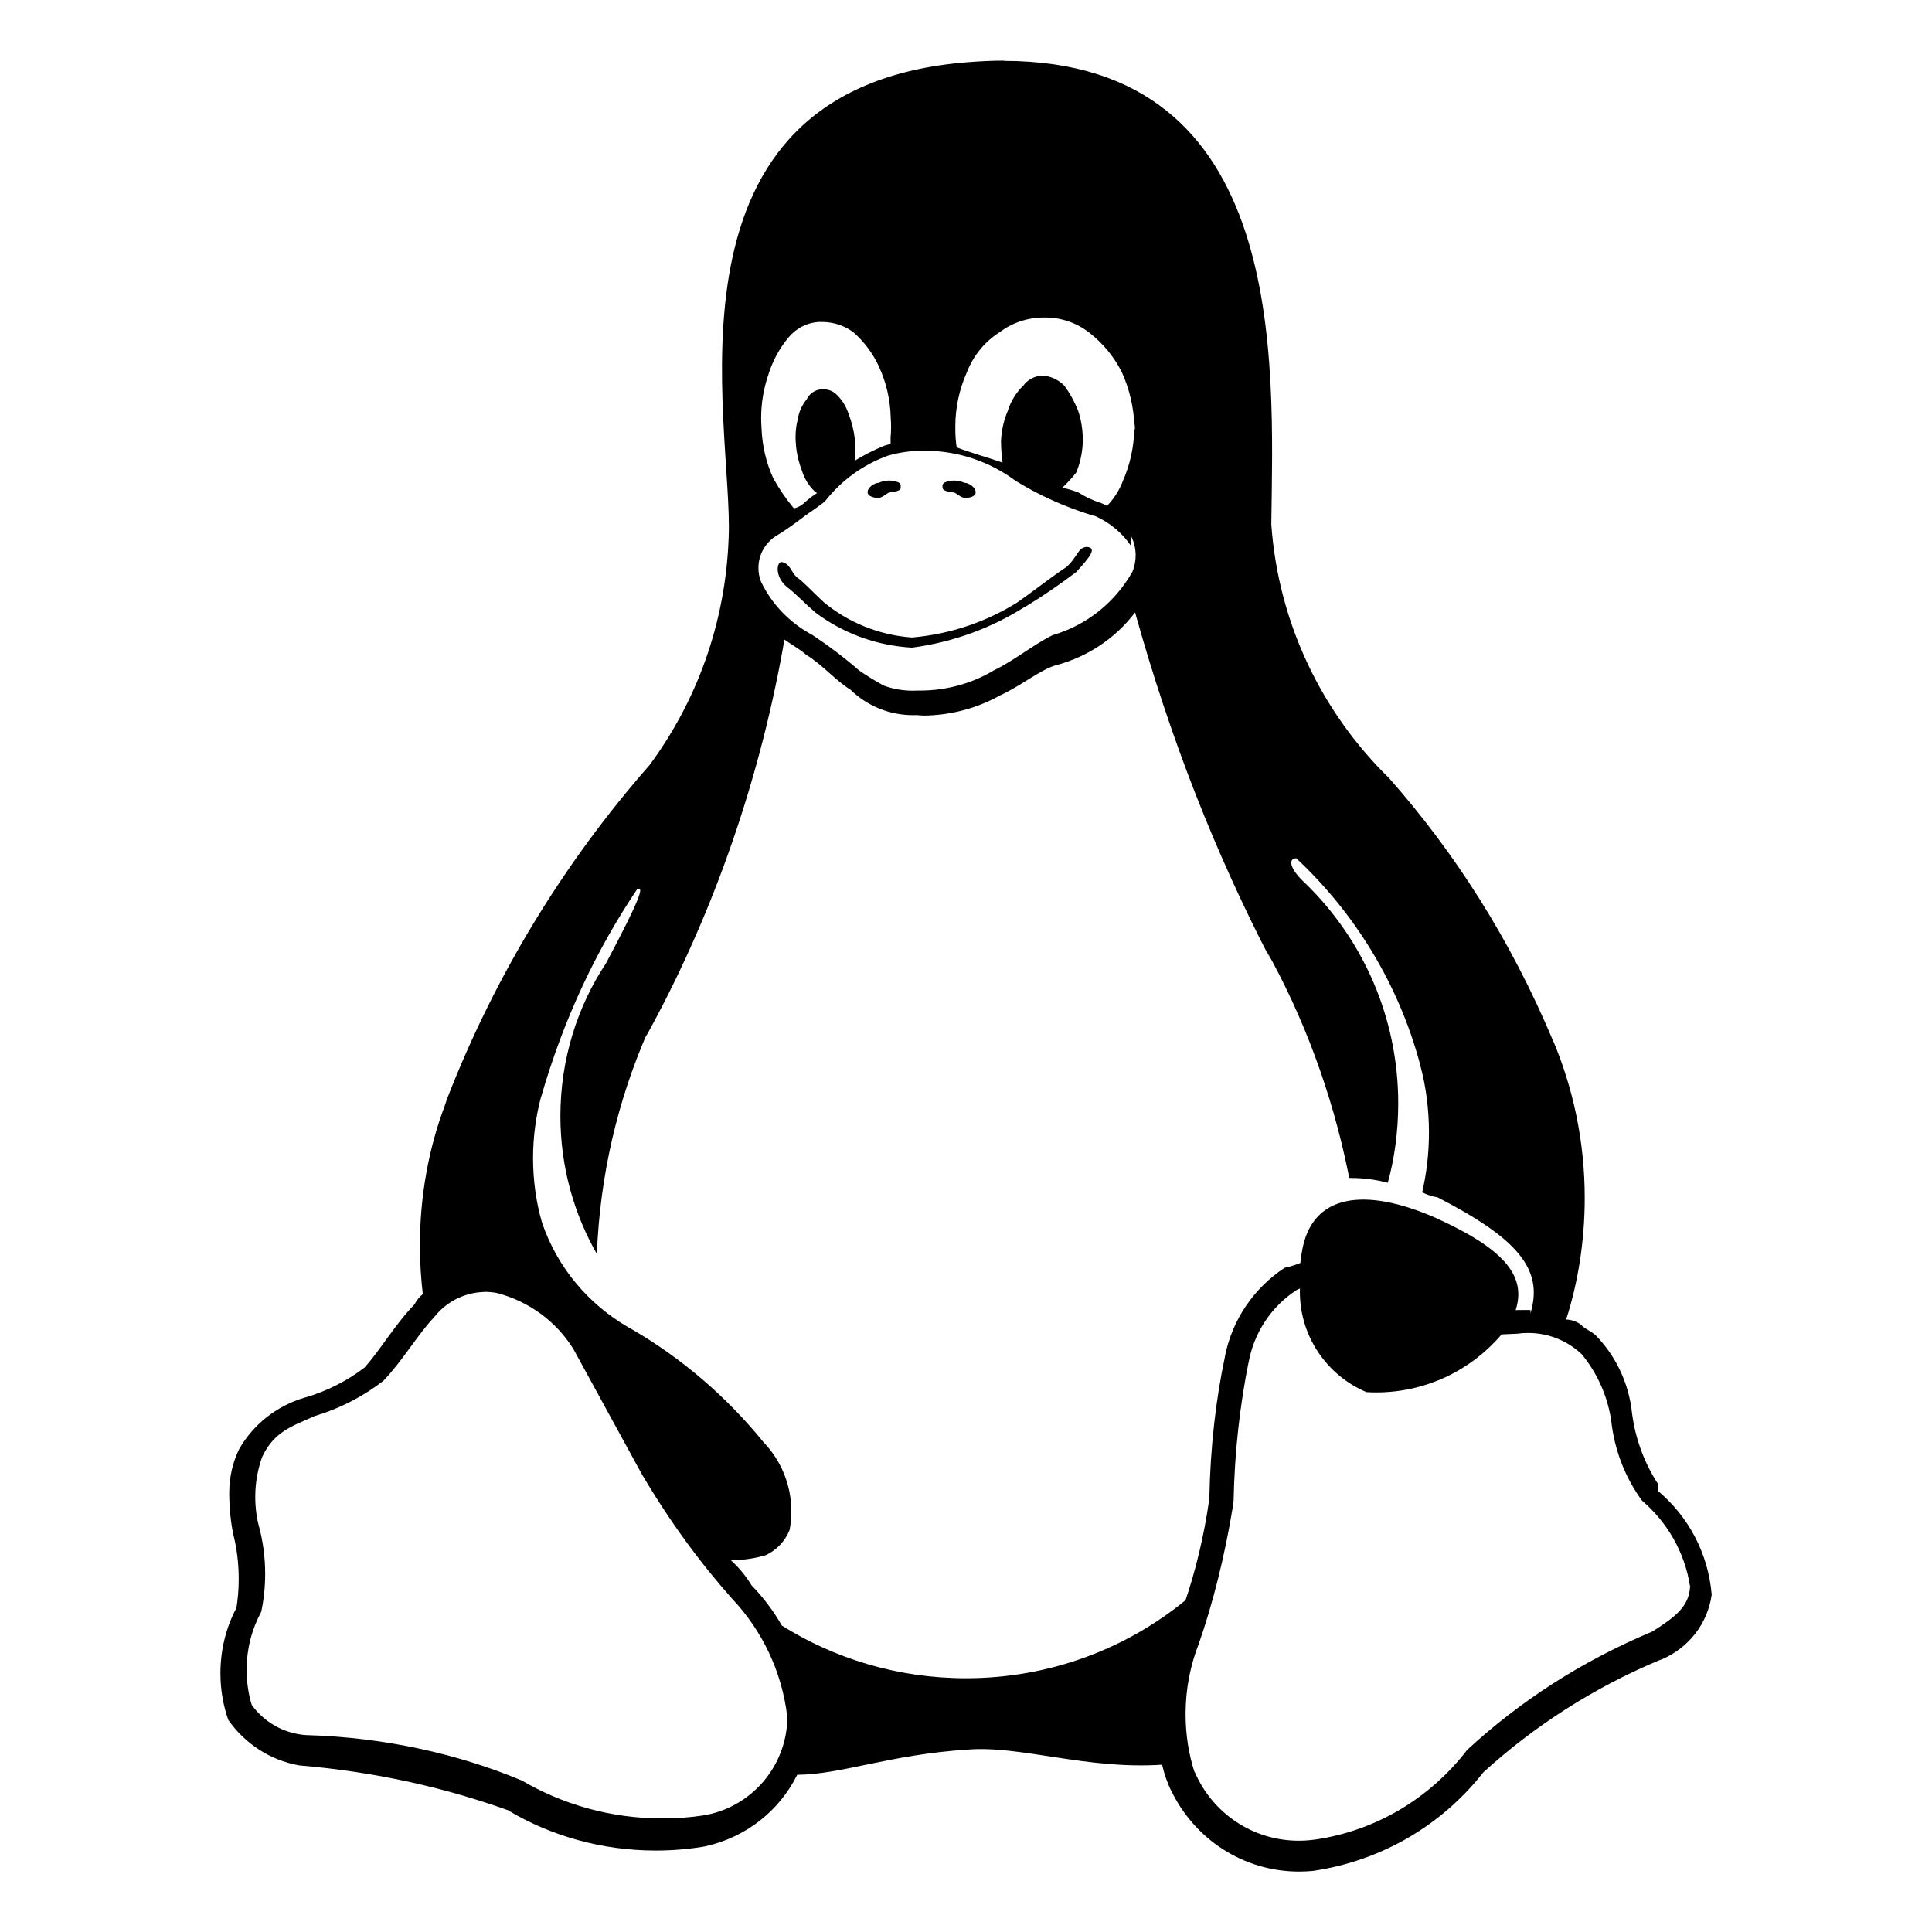
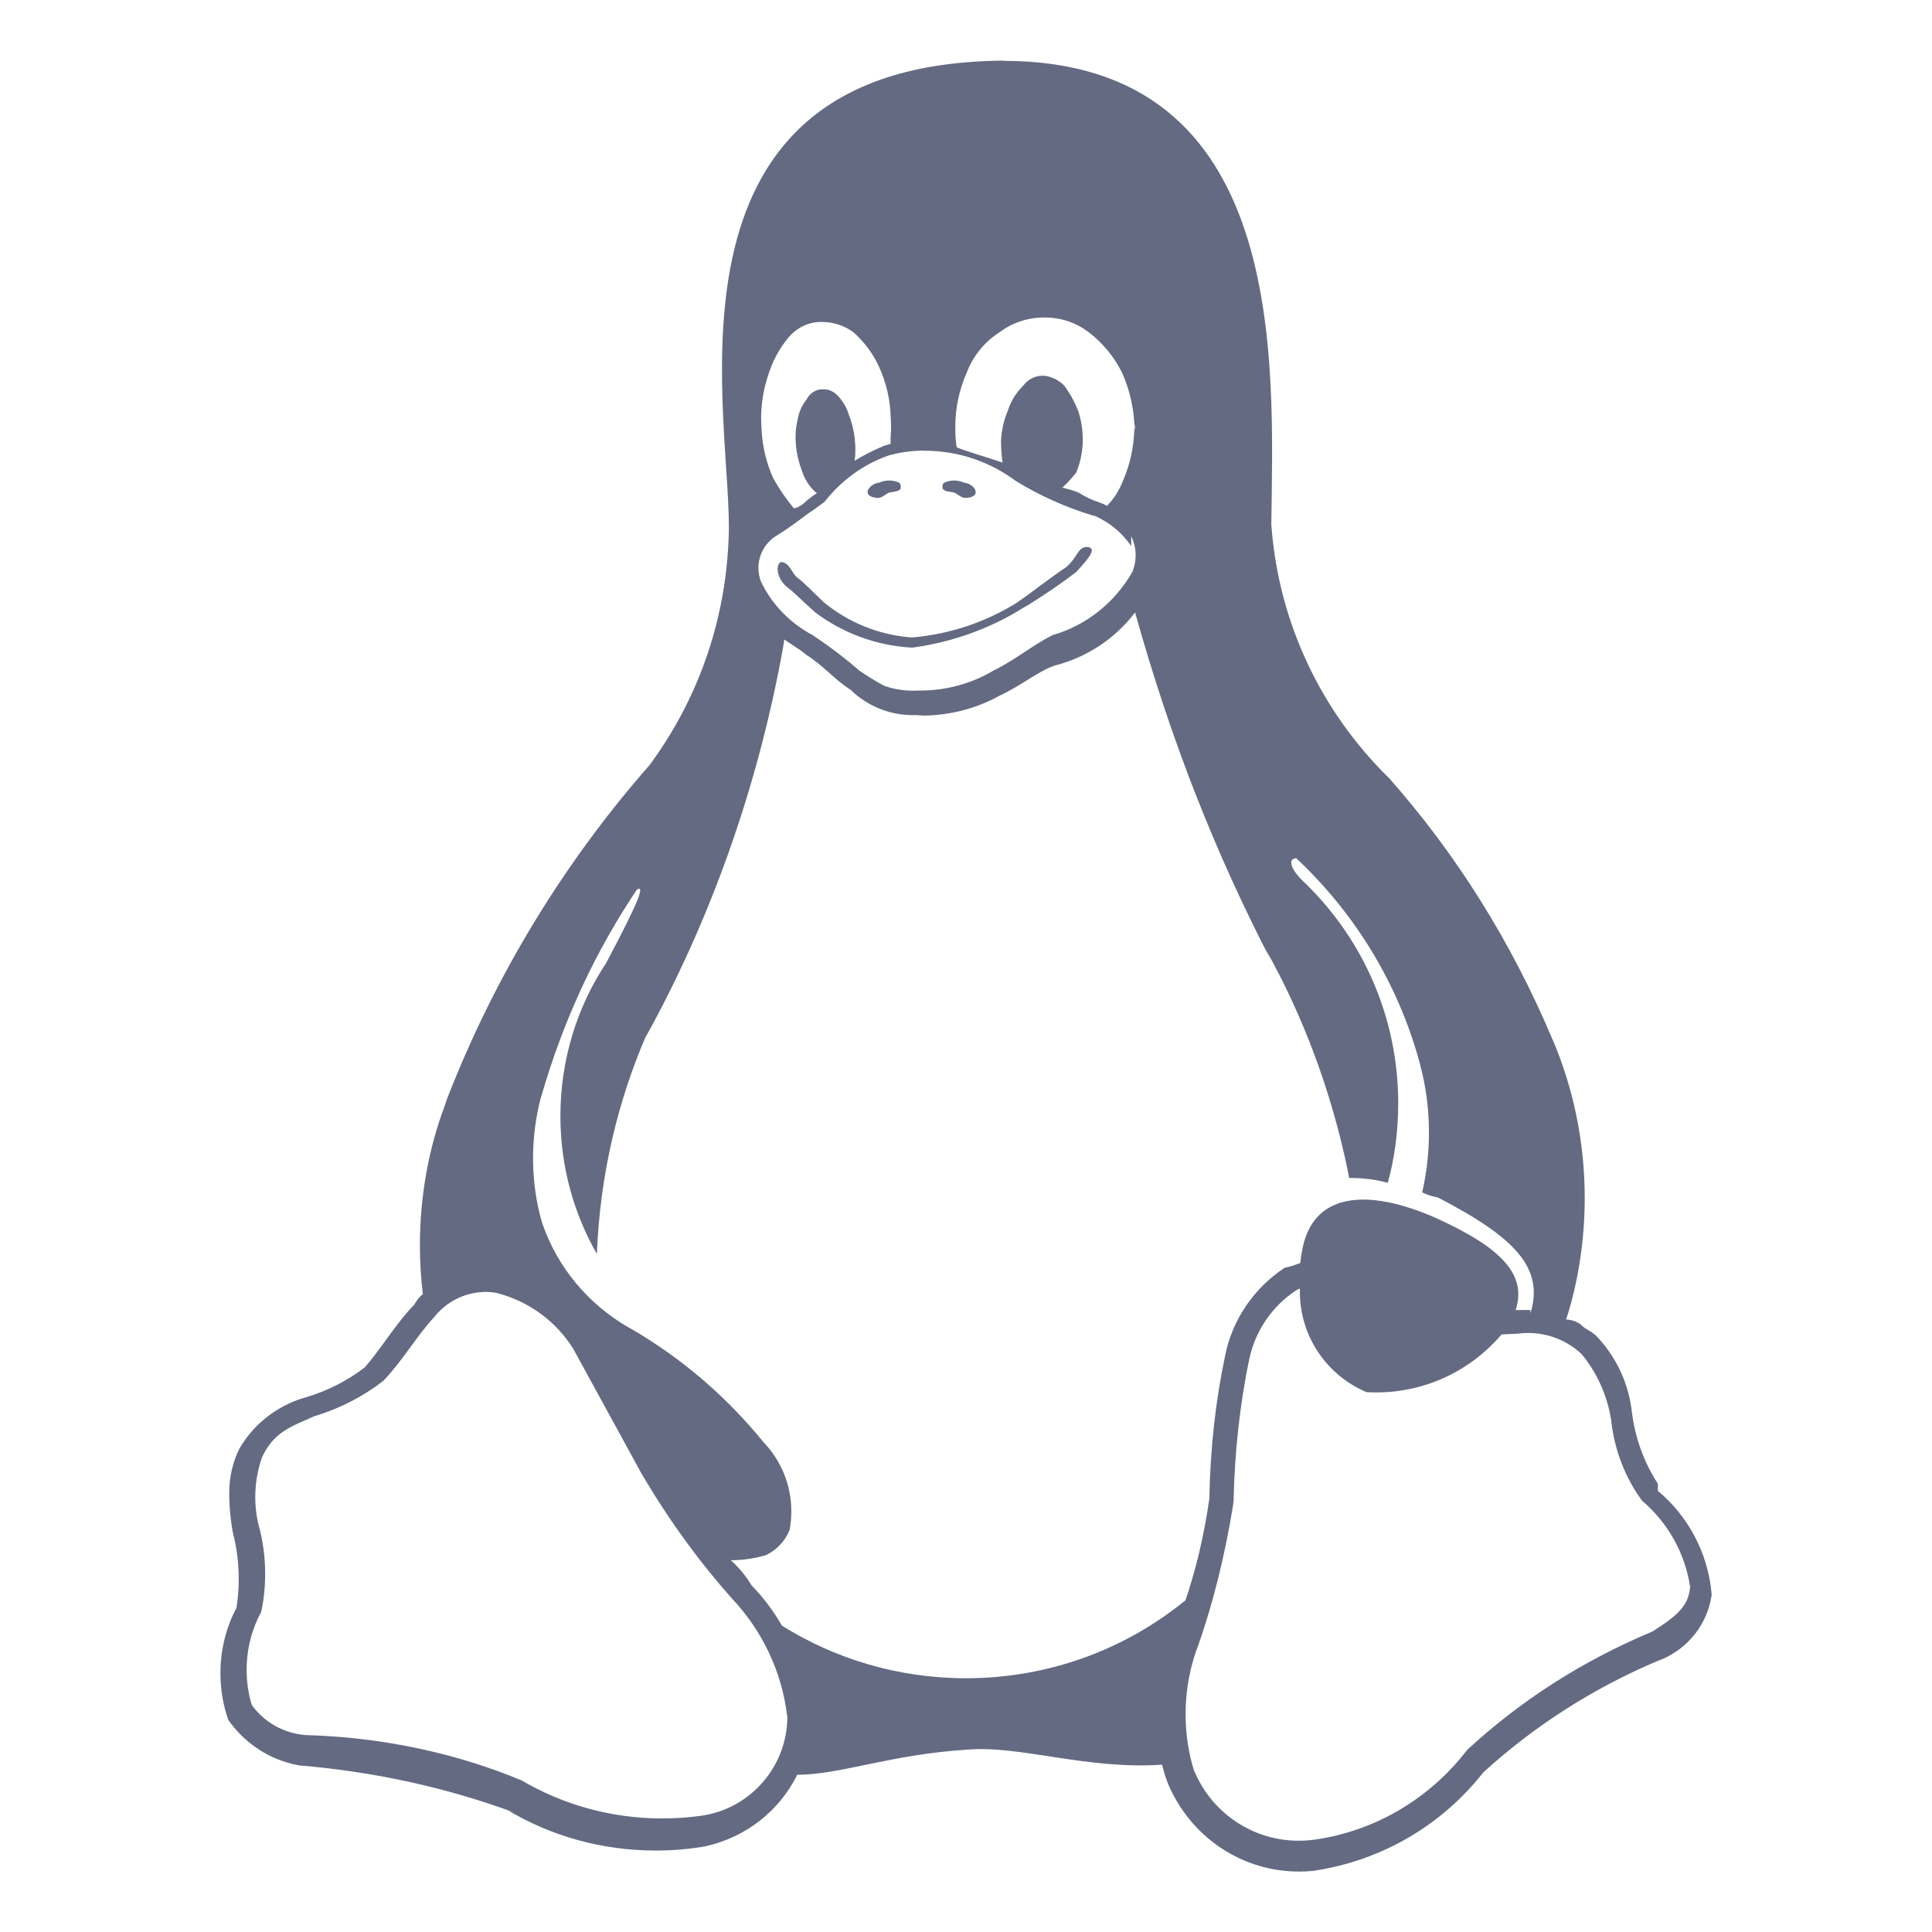
- <svg xmlns="http://www.w3.org/2000/svg" fill="#000000" width="800px" height="800px" viewBox="0 0 32 32" version="1.1">
+ <svg xmlns="http://www.w3.org/2000/svg" fill="#636a82" width="800px" height="800px" viewBox="0 0 32 32" version="1.1">
  <path d="M14.923 8.080c-0.025 0.072-0.141 0.061-0.207 0.082-0.059 0.031-0.107 0.085-0.175 0.085-0.062 0-0.162-0.025-0.17-0.085-0.012-0.082 0.11-0.166 0.187-0.166 0.050-0.024 0.108-0.037 0.169-0.037 0.056 0 0.109 0.011 0.157 0.032l-0.003-0.001c0.022 0.009 0.038 0.030 0.038 0.055 0 0.003-0 0.005-0.001 0.008l0-0v0.025h0.004zM15.611 8.080v-0.027c-0.008-0.025 0.016-0.052 0.036-0.062 0.046-0.020 0.1-0.032 0.157-0.032 0.061 0 0.119 0.014 0.17 0.038l-0.002-0.001c0.079 0 0.2 0.084 0.187 0.169-0.007 0.061-0.106 0.082-0.169 0.082-0.069 0-0.115-0.054-0.176-0.085-0.065-0.023-0.182-0.010-0.204-0.081zM16.963 10.058c-0.532 0.337-1.161 0.574-1.835 0.666l-0.024 0.003c-0.606-0.035-1.157-0.248-1.607-0.588l0.007 0.005c-0.192-0.167-0.35-0.335-0.466-0.419-0.205-0.167-0.18-0.416-0.092-0.416 0.136 0.020 0.161 0.167 0.249 0.25 0.12 0.082 0.269 0.25 0.45 0.416 0.397 0.328 0.899 0.541 1.45 0.583l0.009 0.001c0.654-0.057 1.249-0.267 1.763-0.592l-0.016 0.010c0.244-0.169 0.556-0.417 0.81-0.584 0.195-0.17 0.186-0.334 0.349-0.334 0.16 0.020 0.043 0.167-0.184 0.415-0.246 0.188-0.527 0.381-0.818 0.56l-0.044 0.025zM8.017 21.397h0.012c0.069 0 0.137 0.007 0.203 0.019l-0.007-0.001c0.544 0.14 0.992 0.478 1.273 0.931l0.005 0.009 1.137 2.079 0.004 0.004c0.457 0.773 0.948 1.442 1.497 2.059l-0.011-0.013c0.49 0.52 0.82 1.196 0.909 1.946l0.002 0.016v0.008c-0.012 0.817-0.613 1.491-1.396 1.616l-0.009 0.001c-0.2 0.031-0.432 0.048-0.667 0.048-0.857 0-1.659-0.233-2.347-0.64l0.021 0.012c-1.053-0.441-2.275-0.714-3.555-0.752l-0.015-0c-0.372-0.025-0.696-0.215-0.901-0.496l-0.002-0.003c-0.054-0.174-0.085-0.374-0.085-0.582 0-0.35 0.088-0.679 0.244-0.966l-0.005 0.011v-0.005l0.003-0.004c0.041-0.188 0.065-0.405 0.065-0.627 0-0.274-0.036-0.539-0.104-0.791l0.005 0.021c-0.041-0.15-0.065-0.323-0.065-0.502 0-0.242 0.043-0.473 0.123-0.687l-0.004 0.014c0.2-0.417 0.495-0.5 0.862-0.666 0.438-0.133 0.819-0.334 1.151-0.593l-0.008 0.006h0.002v-0.003c0.32-0.335 0.556-0.751 0.835-1.047 0.195-0.249 0.492-0.41 0.827-0.42l0.002-0zM21.531 21.336c-0.001 0.017-0.001 0.038-0.001 0.059 0 0.743 0.449 1.381 1.091 1.658l0.012 0.005c0.048 0.003 0.104 0.005 0.16 0.005 0.831 0 1.575-0.371 2.075-0.957l0.003-0.004 0.264-0.012c0.053-0.008 0.114-0.012 0.176-0.012 0.341 0 0.652 0.132 0.883 0.348l-0.001-0.001 0.004 0.004c0.249 0.301 0.422 0.673 0.487 1.082l0.002 0.013c0.055 0.505 0.238 0.96 0.517 1.34l-0.005-0.008c0.416 0.356 0.705 0.85 0.793 1.411l0.002 0.013 0.004-0.009v0.022l-0.004-0.015c-0.019 0.327-0.231 0.495-0.622 0.744-1.184 0.497-2.201 1.158-3.077 1.968l0.007-0.006c-0.608 0.792-1.501 1.339-2.523 1.486l-0.021 0.002c-0.074 0.010-0.16 0.016-0.247 0.016-0.768 0-1.428-0.464-1.716-1.126l-0.005-0.012-0.006-0.004c-0.093-0.286-0.146-0.615-0.146-0.956 0-0.416 0.079-0.813 0.224-1.178l-0.008 0.022c0.234-0.668 0.435-1.466 0.568-2.288l0.011-0.083c0.016-0.812 0.104-1.593 0.258-2.35l-0.014 0.083c0.085-0.518 0.381-0.954 0.794-1.225l0.007-0.004 0.056-0.027zM18.8 10.142c0.6 2.147 1.339 4.002 2.247 5.757l-0.079-0.167c0.613 1.090 1.090 2.355 1.363 3.695l0.014 0.084c0.009-0 0.020-0 0.031-0 0.217 0 0.427 0.029 0.627 0.084l-0.017-0.004c0.11-0.395 0.173-0.848 0.173-1.316 0-1.426-0.587-2.716-1.533-3.639l-0.001-0.001c-0.275-0.25-0.29-0.419-0.154-0.419 0.971 0.91 1.689 2.078 2.045 3.394l0.012 0.051c0.089 0.329 0.14 0.707 0.14 1.097 0 0.351-0.041 0.693-0.119 1.020l0.006-0.030c0.074 0.038 0.16 0.067 0.251 0.083l0.006 0.001c1.29 0.667 1.766 1.172 1.537 1.921v-0.054c-0.075-0.004-0.15 0-0.225 0h-0.020c0.189-0.584-0.227-1.031-1.331-1.53-1.143-0.5-2.057-0.42-2.212 0.581-0.011 0.049-0.019 0.106-0.022 0.165l-0 0.003c-0.073 0.030-0.16 0.058-0.25 0.078l-0.011 0.002c-0.508 0.336-0.87 0.859-0.989 1.469l-0.002 0.014c-0.148 0.695-0.241 1.5-0.256 2.323l-0 0.012v0.004c-0.091 0.637-0.23 1.207-0.418 1.753l0.020-0.066c-0.983 0.804-2.251 1.29-3.634 1.29-1.13 0-2.184-0.325-3.073-0.887l0.024 0.014c-0.146-0.253-0.313-0.472-0.503-0.667l0.001 0.001c-0.097-0.16-0.211-0.297-0.342-0.415l-0.002-0.001c0.207-0 0.407-0.031 0.596-0.088l-0.015 0.004c0.18-0.085 0.318-0.232 0.391-0.412l0.002-0.005c0.018-0.093 0.029-0.199 0.029-0.308 0-0.445-0.175-0.848-0.461-1.146l0.001 0.001c-0.619-0.761-1.359-1.395-2.196-1.88l-0.038-0.020c-0.671-0.388-1.179-0.995-1.43-1.722l-0.007-0.022c-0.093-0.318-0.147-0.684-0.147-1.062 0-0.353 0.047-0.695 0.134-1.021l-0.006 0.027c0.377-1.314 0.921-2.461 1.62-3.496l-0.028 0.043c0.134-0.081 0.046 0.169-0.51 1.217-0.474 0.713-0.757 1.59-0.757 2.533 0 0.84 0.224 1.627 0.616 2.306l-0.012-0.022c0.052-1.309 0.345-2.537 0.834-3.659l-0.025 0.065c1.055-1.902 1.854-4.111 2.275-6.452l0.020-0.131c0.060 0.045 0.271 0.169 0.361 0.252 0.272 0.166 0.475 0.416 0.737 0.581 0.267 0.26 0.633 0.42 1.035 0.42 0.021 0 0.042-0 0.063-0.001l-0.003 0c0.049 0.004 0.094 0.008 0.137 0.008 0.459-0.009 0.887-0.132 1.259-0.342l-0.013 0.007c0.362-0.167 0.65-0.417 0.925-0.5h0.006c0.535-0.145 0.983-0.454 1.3-0.869l0.004-0.006zM15.301 7.465c0.003 0 0.006-0 0.009-0 0.569 0 1.094 0.187 1.517 0.503l-0.007-0.005c0.378 0.234 0.814 0.433 1.275 0.574l0.040 0.010h0.004c0.246 0.11 0.449 0.281 0.594 0.494l0.003 0.005v-0.164c0.046 0.092 0.074 0.201 0.074 0.316 0 0.098-0.020 0.191-0.055 0.276l0.002-0.005c-0.288 0.507-0.755 0.884-1.313 1.048l-0.016 0.004v0.002c-0.335 0.169-0.626 0.416-0.968 0.581-0.35 0.21-0.771 0.334-1.222 0.334-0.015 0-0.030-0-0.045-0l0.002 0c-0.022 0.001-0.048 0.002-0.074 0.002-0.174 0-0.342-0.031-0.496-0.089l0.010 0.003c-0.159-0.087-0.29-0.169-0.417-0.257l0.014 0.010c-0.227-0.199-0.477-0.39-0.739-0.565l-0.026-0.016v-0.006h-0.006c-0.375-0.199-0.67-0.504-0.852-0.876l-0.005-0.012c-0.027-0.067-0.042-0.145-0.042-0.226 0-0.218 0.112-0.41 0.281-0.522l0.002-0.001c0.28-0.169 0.475-0.339 0.604-0.42 0.13-0.092 0.179-0.127 0.22-0.164h0.002v-0.004c0.268-0.339 0.623-0.599 1.032-0.746l0.016-0.005c0.174-0.050 0.374-0.079 0.581-0.081h0.001zM13.589 5.333h0.045c0.188 0.004 0.361 0.067 0.501 0.17l-0.002-0.002c0.179 0.159 0.325 0.352 0.425 0.57l0.004 0.011c0.113 0.245 0.183 0.53 0.191 0.83l0 0.003v0.005c0.004 0.046 0.006 0.099 0.006 0.152 0 0.063-0.003 0.126-0.009 0.188l0.001-0.008v0.1c-0.037 0.009-0.070 0.022-0.104 0.030-0.191 0.079-0.352 0.163-0.505 0.258l0.014-0.008c0.008-0.055 0.012-0.118 0.012-0.182 0-0.053-0.003-0.106-0.009-0.158l0.001 0.006v-0.019c-0.018-0.154-0.054-0.295-0.107-0.428l0.004 0.011c-0.041-0.132-0.113-0.244-0.207-0.333l-0-0c-0.055-0.050-0.128-0.081-0.209-0.081-0.007 0-0.014 0-0.021 0.001l0.001-0h-0.026c-0.103 0.011-0.189 0.075-0.232 0.163l-0.001 0.002c-0.077 0.093-0.13 0.208-0.15 0.334l-0 0.004c-0.023 0.086-0.035 0.185-0.035 0.287 0 0.044 0.002 0.088 0.007 0.131l-0-0.005v0.019c0.016 0.154 0.052 0.296 0.104 0.428l-0.004-0.011c0.042 0.132 0.113 0.245 0.207 0.335l0 0c0.012 0.012 0.026 0.022 0.042 0.030l0.001 0c-0.083 0.053-0.155 0.109-0.221 0.171l0.001-0.001c-0.045 0.040-0.1 0.070-0.161 0.084l-0.003 0.001c-0.123-0.147-0.237-0.312-0.335-0.486l-0.008-0.016c-0.113-0.245-0.183-0.529-0.194-0.83l-0-0.004c-0.004-0.048-0.006-0.104-0.006-0.161 0-0.241 0.039-0.473 0.11-0.69l-0.004 0.016c0.074-0.258 0.195-0.481 0.356-0.671l-0.002 0.003c0.127-0.15 0.313-0.245 0.522-0.25h0.001zM17.291 5.259h0.016c0.001 0 0.002 0 0.004 0 0.275 0 0.527 0.093 0.729 0.249l-0.003-0.002c0.229 0.177 0.413 0.4 0.542 0.655l0.005 0.011c0.121 0.266 0.196 0.575 0.207 0.901l0 0.004c0-0.025 0.007-0.050 0.007-0.075v0.131l-0.005-0.026-0.005-0.030c-0.003 0.32-0.071 0.622-0.193 0.897l0.006-0.014c-0.062 0.163-0.152 0.303-0.266 0.419l0-0c-0.030-0.018-0.067-0.035-0.104-0.050l-0.006-0.002c-0.135-0.042-0.253-0.099-0.36-0.169l0.005 0.003c-0.077-0.032-0.169-0.060-0.264-0.081l-0.011-0.002c0.081-0.076 0.156-0.157 0.225-0.243l0.004-0.005c0.063-0.148 0.102-0.319 0.11-0.499l0-0.003v-0.025c0-0.008 0-0.016 0-0.025 0-0.17-0.028-0.333-0.080-0.485l0.003 0.011c-0.063-0.159-0.14-0.296-0.232-0.421l0.004 0.005c-0.087-0.088-0.202-0.148-0.331-0.165l-0.003-0h-0.020c-0.001 0-0.003-0-0.004-0-0.132 0-0.25 0.065-0.322 0.164l-0.001 0.001c-0.116 0.113-0.204 0.253-0.254 0.41l-0.002 0.007c-0.063 0.147-0.104 0.318-0.112 0.496l-0 0.003v0.024c0.002 0.12 0.011 0.236 0.027 0.349l-0.002-0.015c-0.241-0.084-0.547-0.169-0.759-0.252-0.012-0.073-0.020-0.159-0.022-0.247l-0-0.003v-0.025c-0.001-0.020-0.001-0.043-0.001-0.066 0-0.324 0.069-0.631 0.194-0.908l-0.006 0.014c0.106-0.279 0.293-0.508 0.532-0.663l0.005-0.003c0.204-0.156 0.462-0.25 0.742-0.25h0zM16.63 1.004c-0.194 0-0.394 0.010-0.6 0.026-5.281 0.416-3.88 6.007-3.961 7.87-0.050 1.426-0.534 2.729-1.325 3.792l0.013-0.018c-1.407 1.602-2.555 3.474-3.351 5.523l-0.043 0.127c-0.258 0.685-0.408 1.476-0.408 2.302 0 0.285 0.018 0.566 0.052 0.841l-0.003-0.033c-0.056 0.046-0.103 0.102-0.136 0.166l-0.001 0.003c-0.325 0.335-0.562 0.75-0.829 1.048-0.283 0.217-0.615 0.388-0.975 0.494l-0.021 0.005c-0.464 0.139-0.842 0.442-1.075 0.841l-0.005 0.009c-0.104 0.212-0.165 0.461-0.165 0.725 0 0.010 0 0.019 0 0.029l-0-0.001c0.002 0.238 0.026 0.469 0.073 0.693l-0.004-0.023c0.056 0.219 0.088 0.471 0.088 0.73 0 0.17-0.014 0.337-0.041 0.5l0.002-0.018c-0.167 0.313-0.264 0.685-0.264 1.080 0 0.278 0.048 0.544 0.137 0.791l-0.005-0.016c0.273 0.388 0.686 0.662 1.164 0.749l0.011 0.002c1.274 0.107 2.451 0.373 3.561 0.78l-0.094-0.030c0.698 0.415 1.539 0.66 2.436 0.66 0.294 0 0.582-0.026 0.862-0.077l-0.029 0.004c0.667-0.151 1.211-0.586 1.504-1.169l0.006-0.013c0.734-0.004 1.537-0.336 2.824-0.417 0.873-0.072 1.967 0.334 3.22 0.25 0.037 0.159 0.086 0.298 0.148 0.429l-0.006-0.013 0.004 0.004c0.384 0.804 1.19 1.35 2.124 1.35 0.081 0 0.161-0.004 0.24-0.012l-0.010 0.001c1.151-0.17 2.139-0.768 2.813-1.623l0.007-0.009c0.843-0.768 1.827-1.401 2.905-1.853l0.067-0.025c0.432-0.191 0.742-0.585 0.81-1.059l0.001-0.007c-0.059-0.694-0.392-1.299-0.888-1.716l-0.004-0.003v-0.121l-0.004-0.004c-0.214-0.33-0.364-0.722-0.421-1.142l-0.002-0.015c-0.053-0.513-0.278-0.966-0.615-1.307l0 0h-0.004c-0.074-0.067-0.154-0.084-0.235-0.169-0.066-0.047-0.148-0.076-0.237-0.080l-0.001-0c0.195-0.602 0.308-1.294 0.308-2.013 0-0.94-0.193-1.835-0.541-2.647l0.017 0.044c-0.704-1.672-1.619-3.111-2.732-4.369l0.014 0.017c-1.105-1.082-1.828-2.551-1.948-4.187l-0.001-0.021c0.033-2.689 0.295-7.664-4.429-7.671z" />
</svg>
